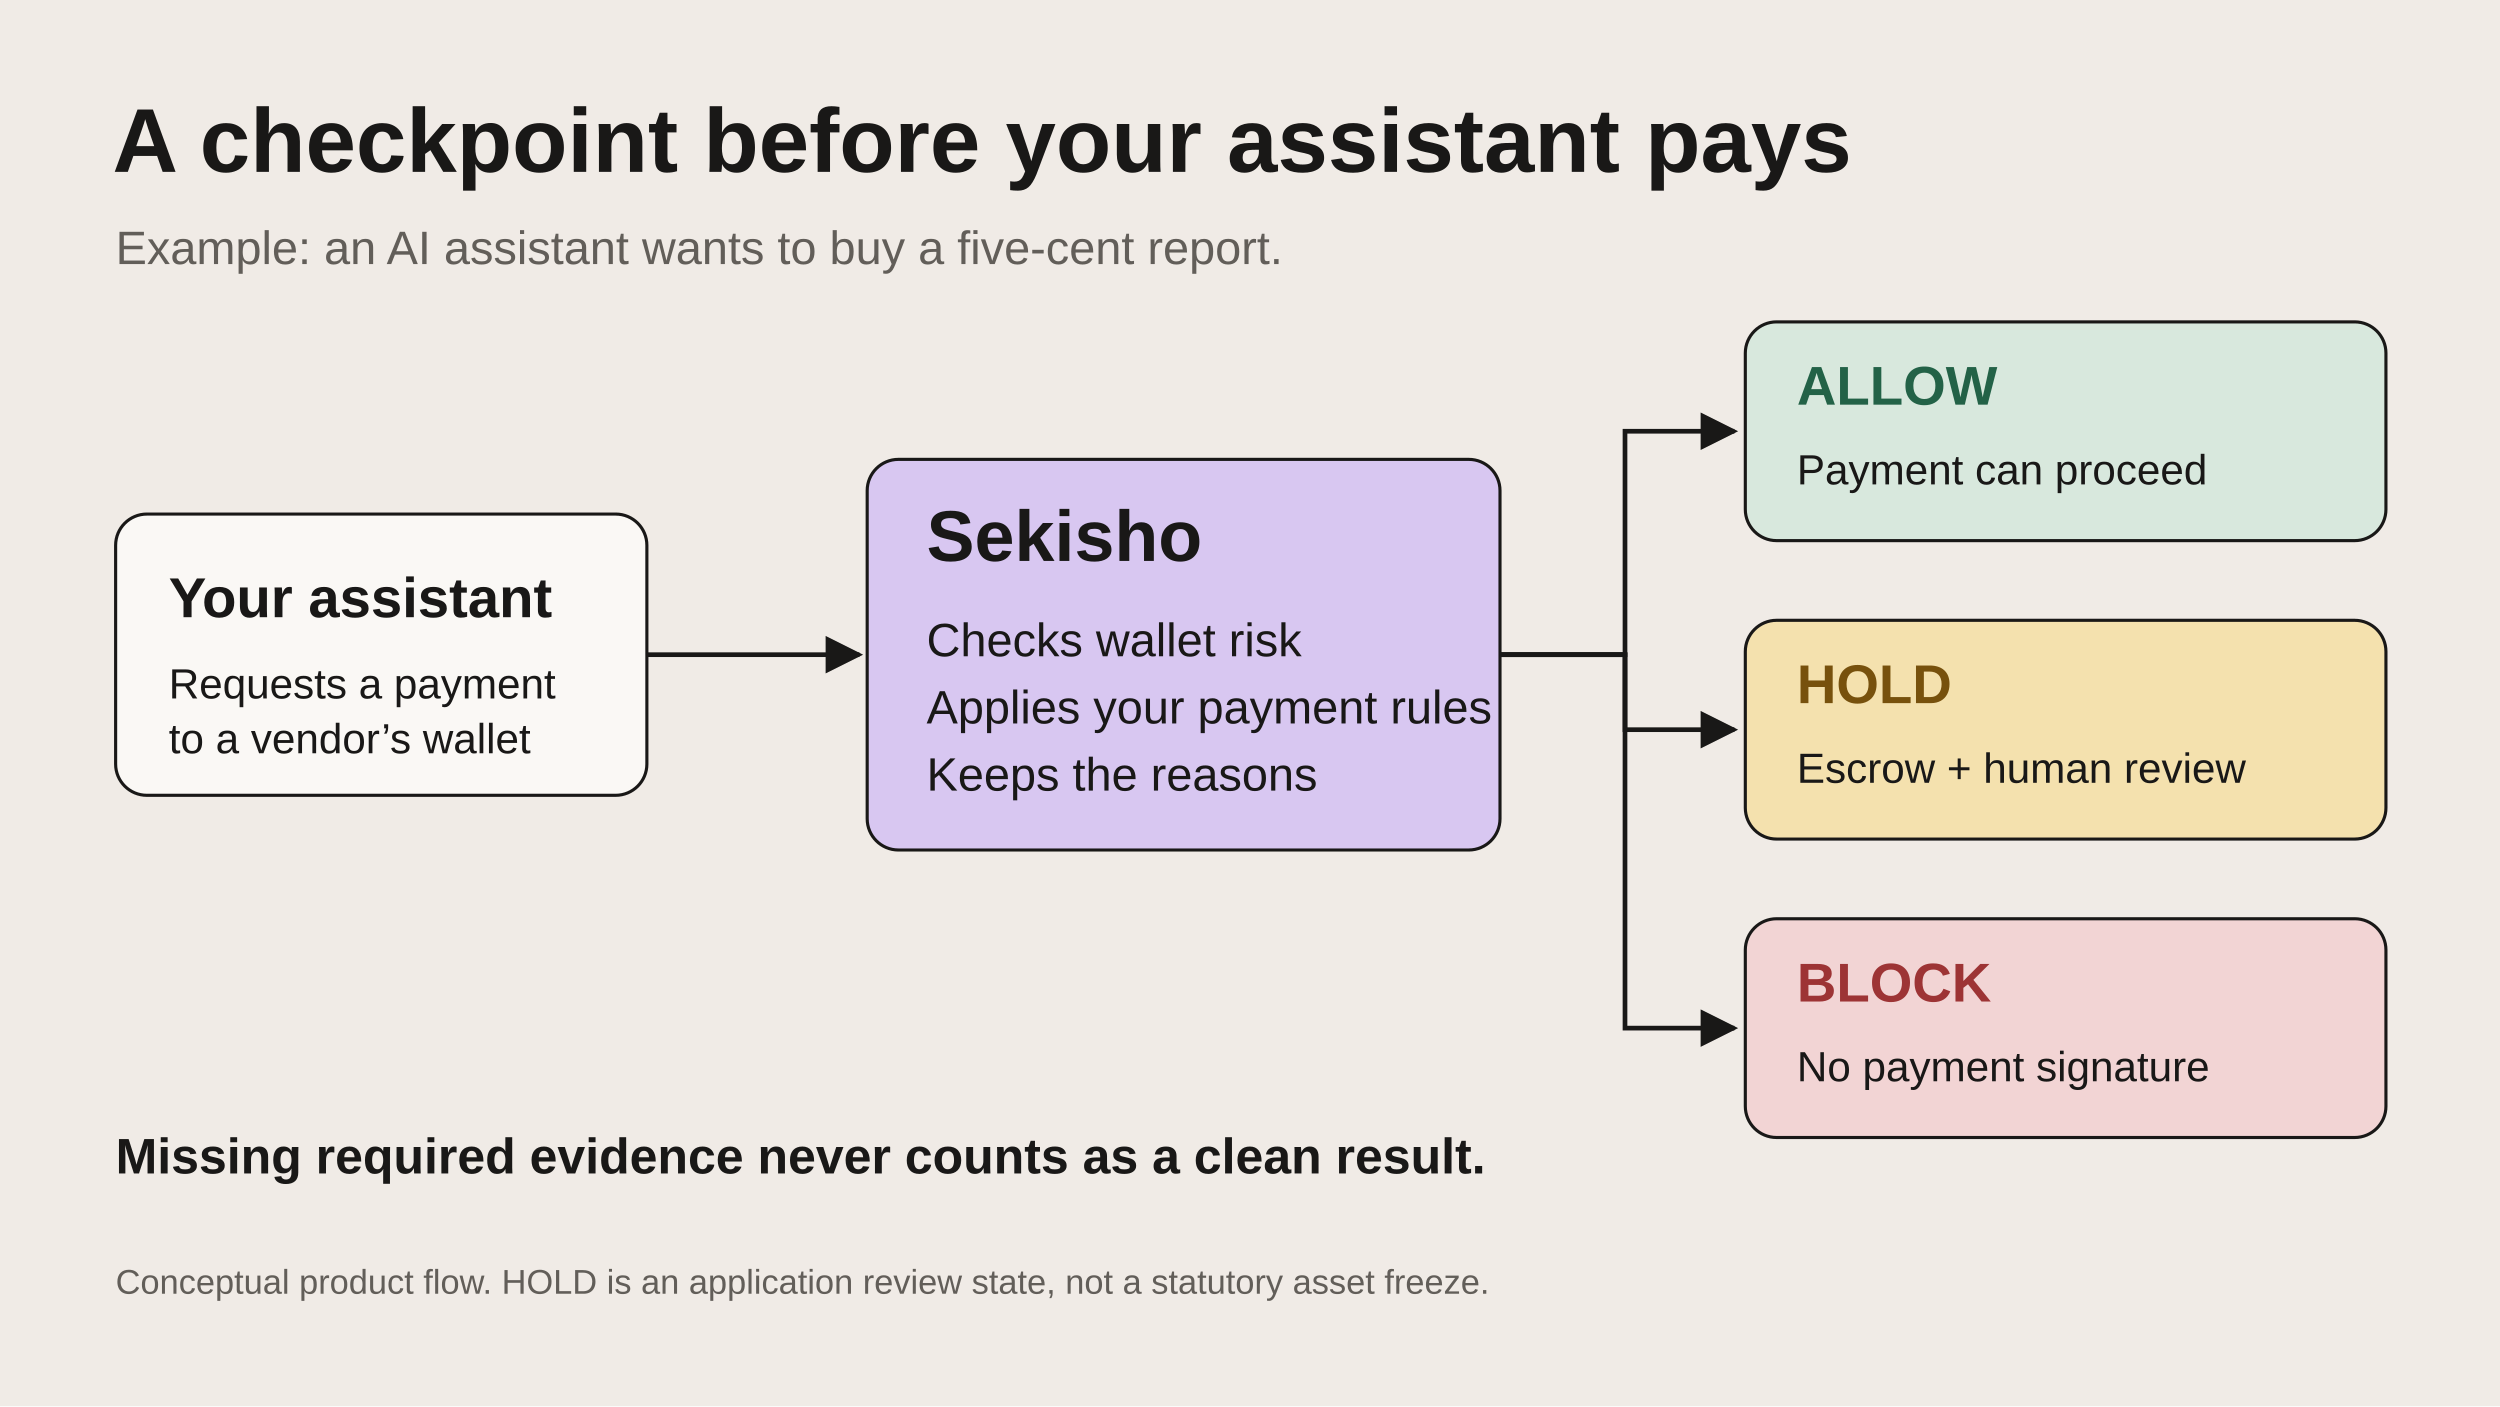
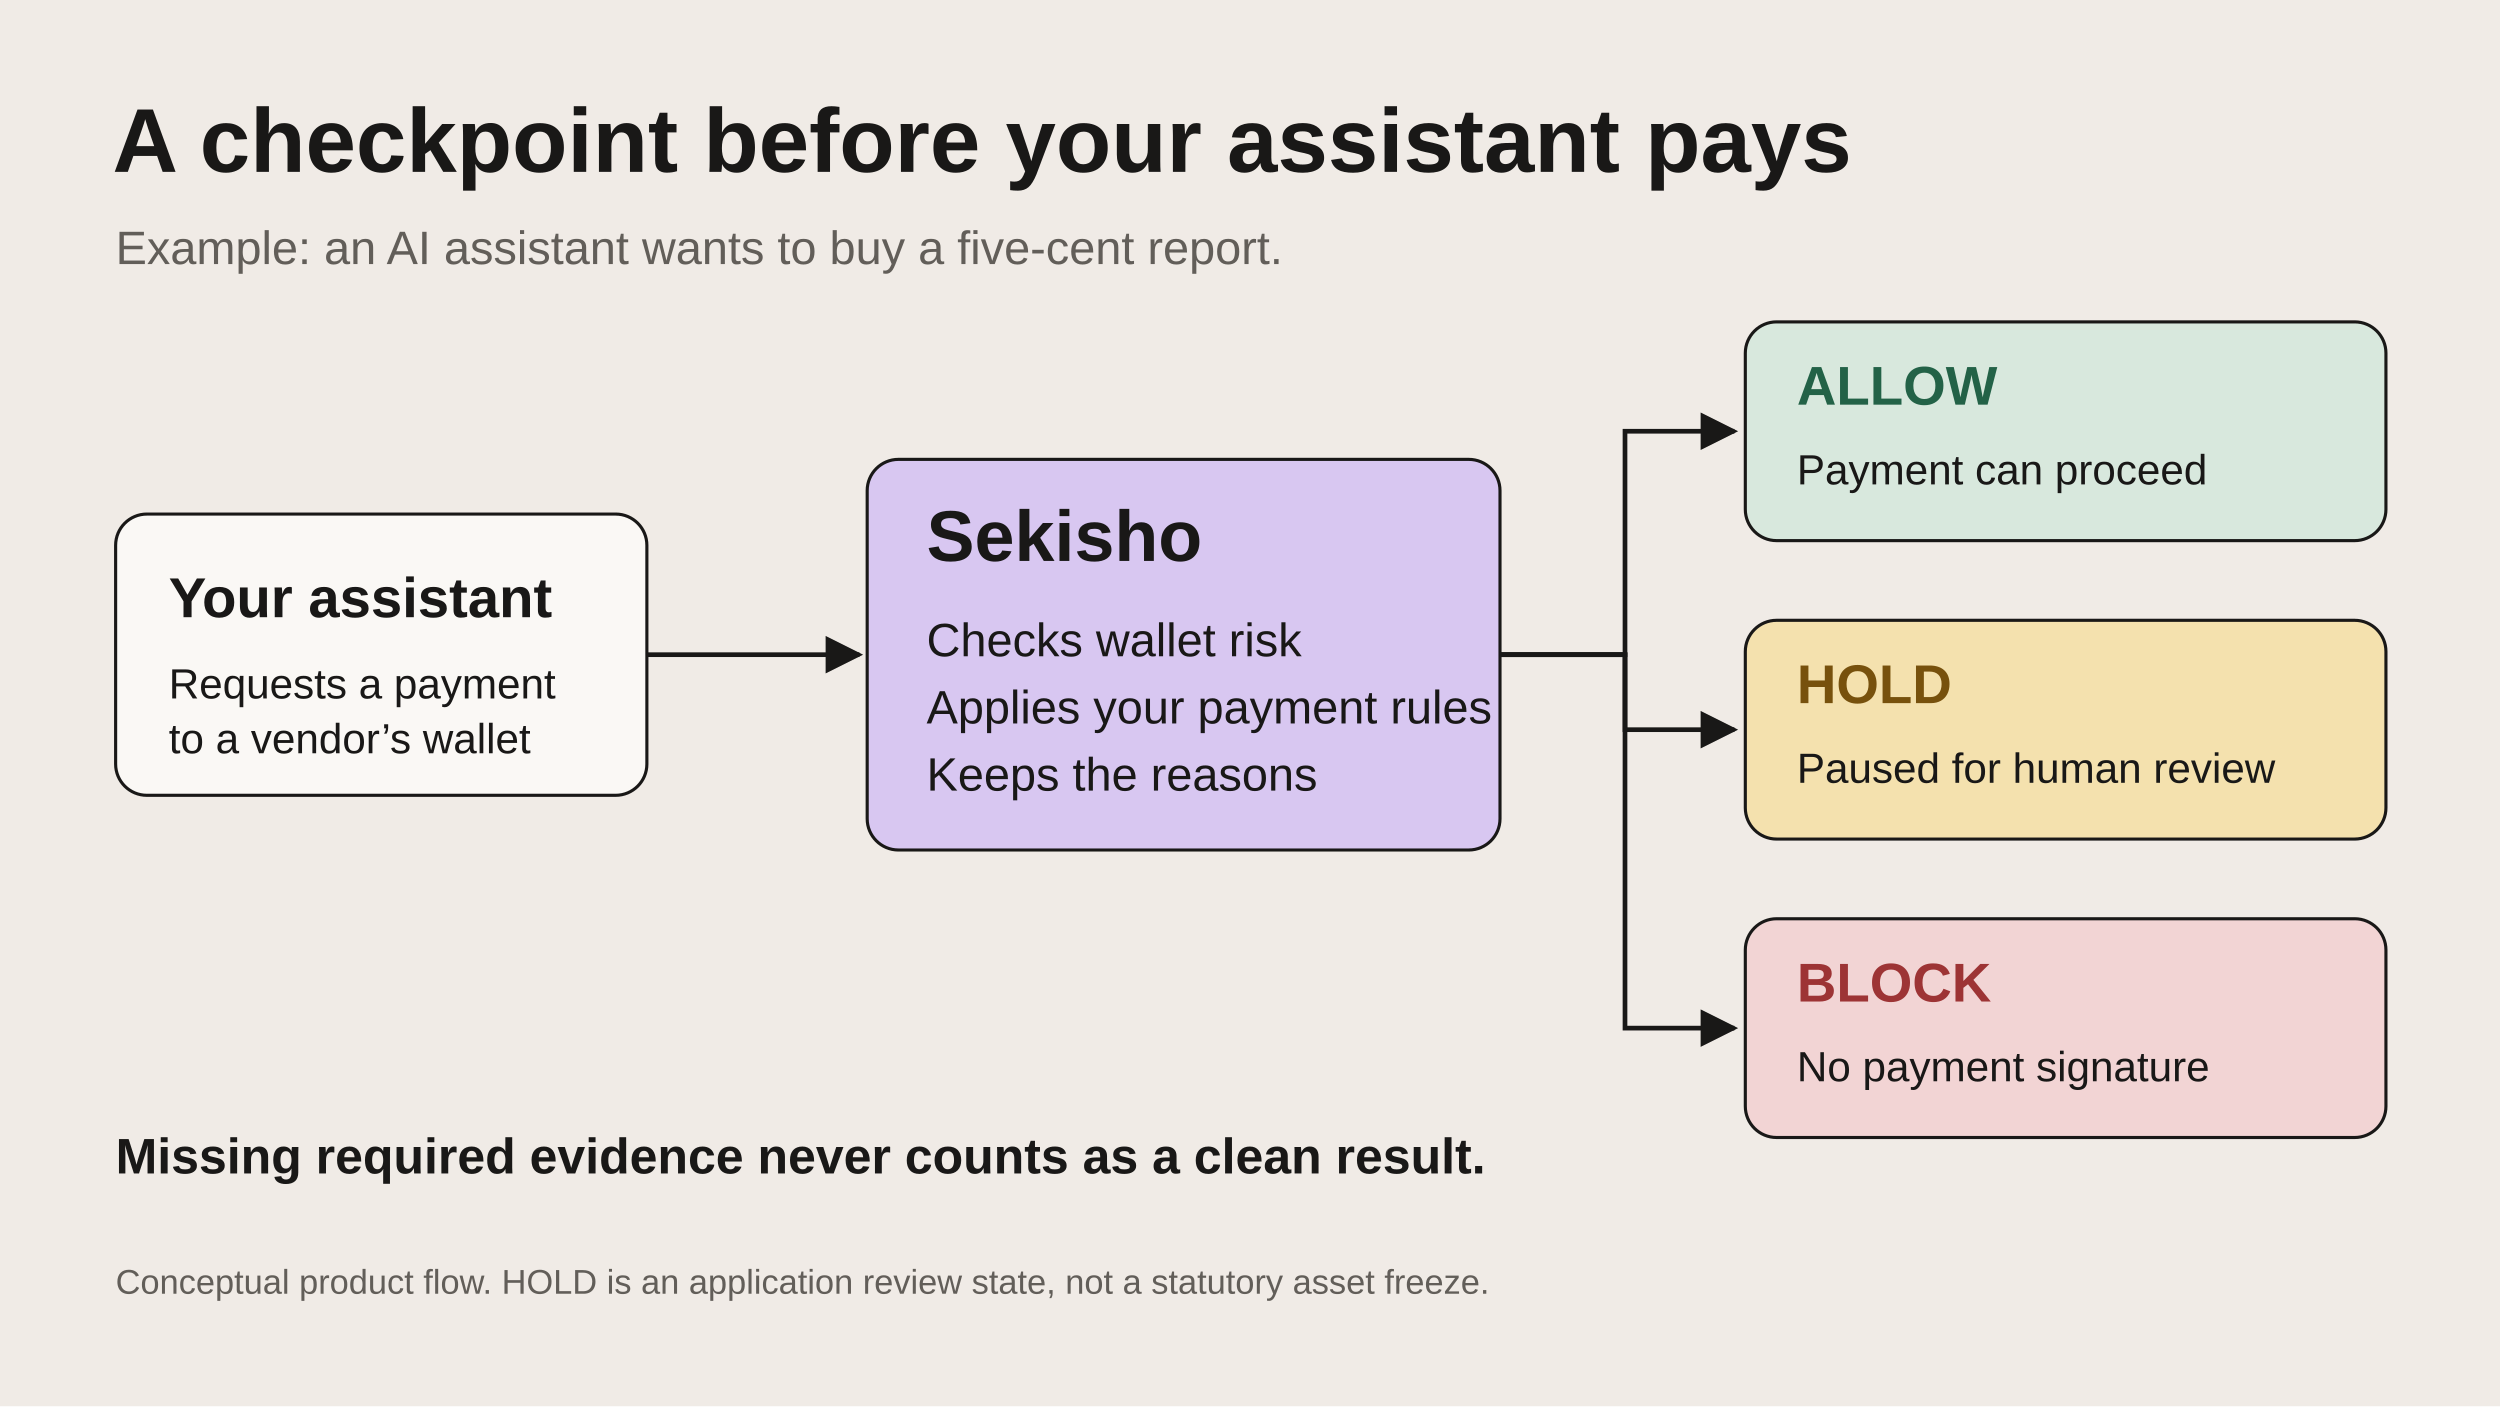
<svg xmlns="http://www.w3.org/2000/svg" viewBox="0 0 1600 900" role="img" aria-labelledby="title desc">
  <defs>
    <marker id="arrow" viewBox="0 0 10 10" refX="9" refY="5" markerWidth="8" markerHeight="8" orient="auto-start-reverse">
      <path d="M0 0L10 5L0 10Z" fill="#191817" />
    </marker>
  </defs>
  <rect width="1600" height="900" fill="#F0EBE6" />
  <text x="72" y="110" fill="#191817" font-size="58" font-weight="700" font-family="Arial,Helvetica,sans-serif">A checkpoint before your assistant pays</text>
  <text x="74" y="169" fill="#625E59" font-size="30" font-weight="400" font-family="Arial,Helvetica,sans-serif">Example: an AI assistant wants to buy a five-cent report.</text>
  <rect x="74" y="329" width="340" height="180" rx="20" fill="#FAF8F5" stroke="#191817" stroke-width="2" />
  <text x="108" y="395" fill="#191817" font-size="36" font-weight="700" font-family="Arial,Helvetica,sans-serif">Your assistant</text>
  <text x="108" y="447" fill="#191817" font-size="27" font-weight="400" font-family="Arial,Helvetica,sans-serif">Requests a payment</text>
  <text x="108" y="482.1" fill="#191817" font-size="27" font-weight="400" font-family="Arial,Helvetica,sans-serif">to a vendor’s wallet</text>
  <path d="M414 419 L550 419" stroke="#191817" stroke-width="3" fill="none" marker-end="url(#arrow)" />
  <rect x="555" y="294" width="405" height="250" rx="20" fill="#D8C7F1" stroke="#191817" stroke-width="2" />
  <text x="593" y="359" fill="#191817" font-size="46" font-weight="700" font-family="Arial,Helvetica,sans-serif">Sekisho</text>
  <text x="593" y="420" fill="#191817" font-size="30" font-weight="400" font-family="Arial,Helvetica,sans-serif">Checks wallet risk</text>
  <text x="593" y="463" fill="#191817" font-size="30" font-weight="400" font-family="Arial,Helvetica,sans-serif">Applies your payment rules</text>
  <text x="593" y="506" fill="#191817" font-size="30" font-weight="400" font-family="Arial,Helvetica,sans-serif">Keeps the reasons</text>
  <path d="M960 419 H1040 V276 H1110" stroke="#191817" stroke-width="3" fill="none" marker-end="url(#arrow)" />
  <path d="M960 419 H1040 V467 H1110" stroke="#191817" stroke-width="3" fill="none" marker-end="url(#arrow)" />
  <path d="M960 419 H1040 V658 H1110" stroke="#191817" stroke-width="3" fill="none" marker-end="url(#arrow)" />
  <rect x="1117" y="206" width="410" height="140" rx="20" fill="#D8E8DD" stroke="#191817" stroke-width="2" />
  <text x="1150" y="259" fill="#236247" font-size="35" font-weight="700" font-family="Arial,Helvetica,sans-serif">ALLOW</text>
  <text x="1150" y="310" fill="#191817" font-size="27" font-weight="400" font-family="Arial,Helvetica,sans-serif">Payment can proceed</text>
  <rect x="1117" y="397" width="410" height="140" rx="20" fill="#F4E1AE" stroke="#191817" stroke-width="2" />
  <text x="1150" y="450" fill="#77510D" font-size="35" font-weight="700" font-family="Arial,Helvetica,sans-serif">HOLD</text>
-   <text x="1150" y="501" fill="#191817" font-size="27" font-weight="400" font-family="Arial,Helvetica,sans-serif">Escrow + human review</text>
+   <text x="1150" y="501" fill="#191817" font-size="27" font-weight="400" font-family="Arial,Helvetica,sans-serif">Paused for human review</text>
  <rect x="1117" y="588" width="410" height="140" rx="20" fill="#F2D4D4" stroke="#191817" stroke-width="2" />
  <text x="1150" y="641" fill="#9D3435" font-size="35" font-weight="700" font-family="Arial,Helvetica,sans-serif">BLOCK</text>
  <text x="1150" y="692" fill="#191817" font-size="27" font-weight="400" font-family="Arial,Helvetica,sans-serif">No payment signature</text>
  <text x="74" y="751" fill="#191817" font-size="32" font-weight="700" font-family="Arial,Helvetica,sans-serif">Missing required evidence never counts as a clean result.</text>
  <text x="74" y="828" fill="#625E59" font-size="22" font-weight="400" font-family="Arial,Helvetica,sans-serif">Conceptual product flow. HOLD is an application review state, not a statutory asset freeze.</text>
</svg>
